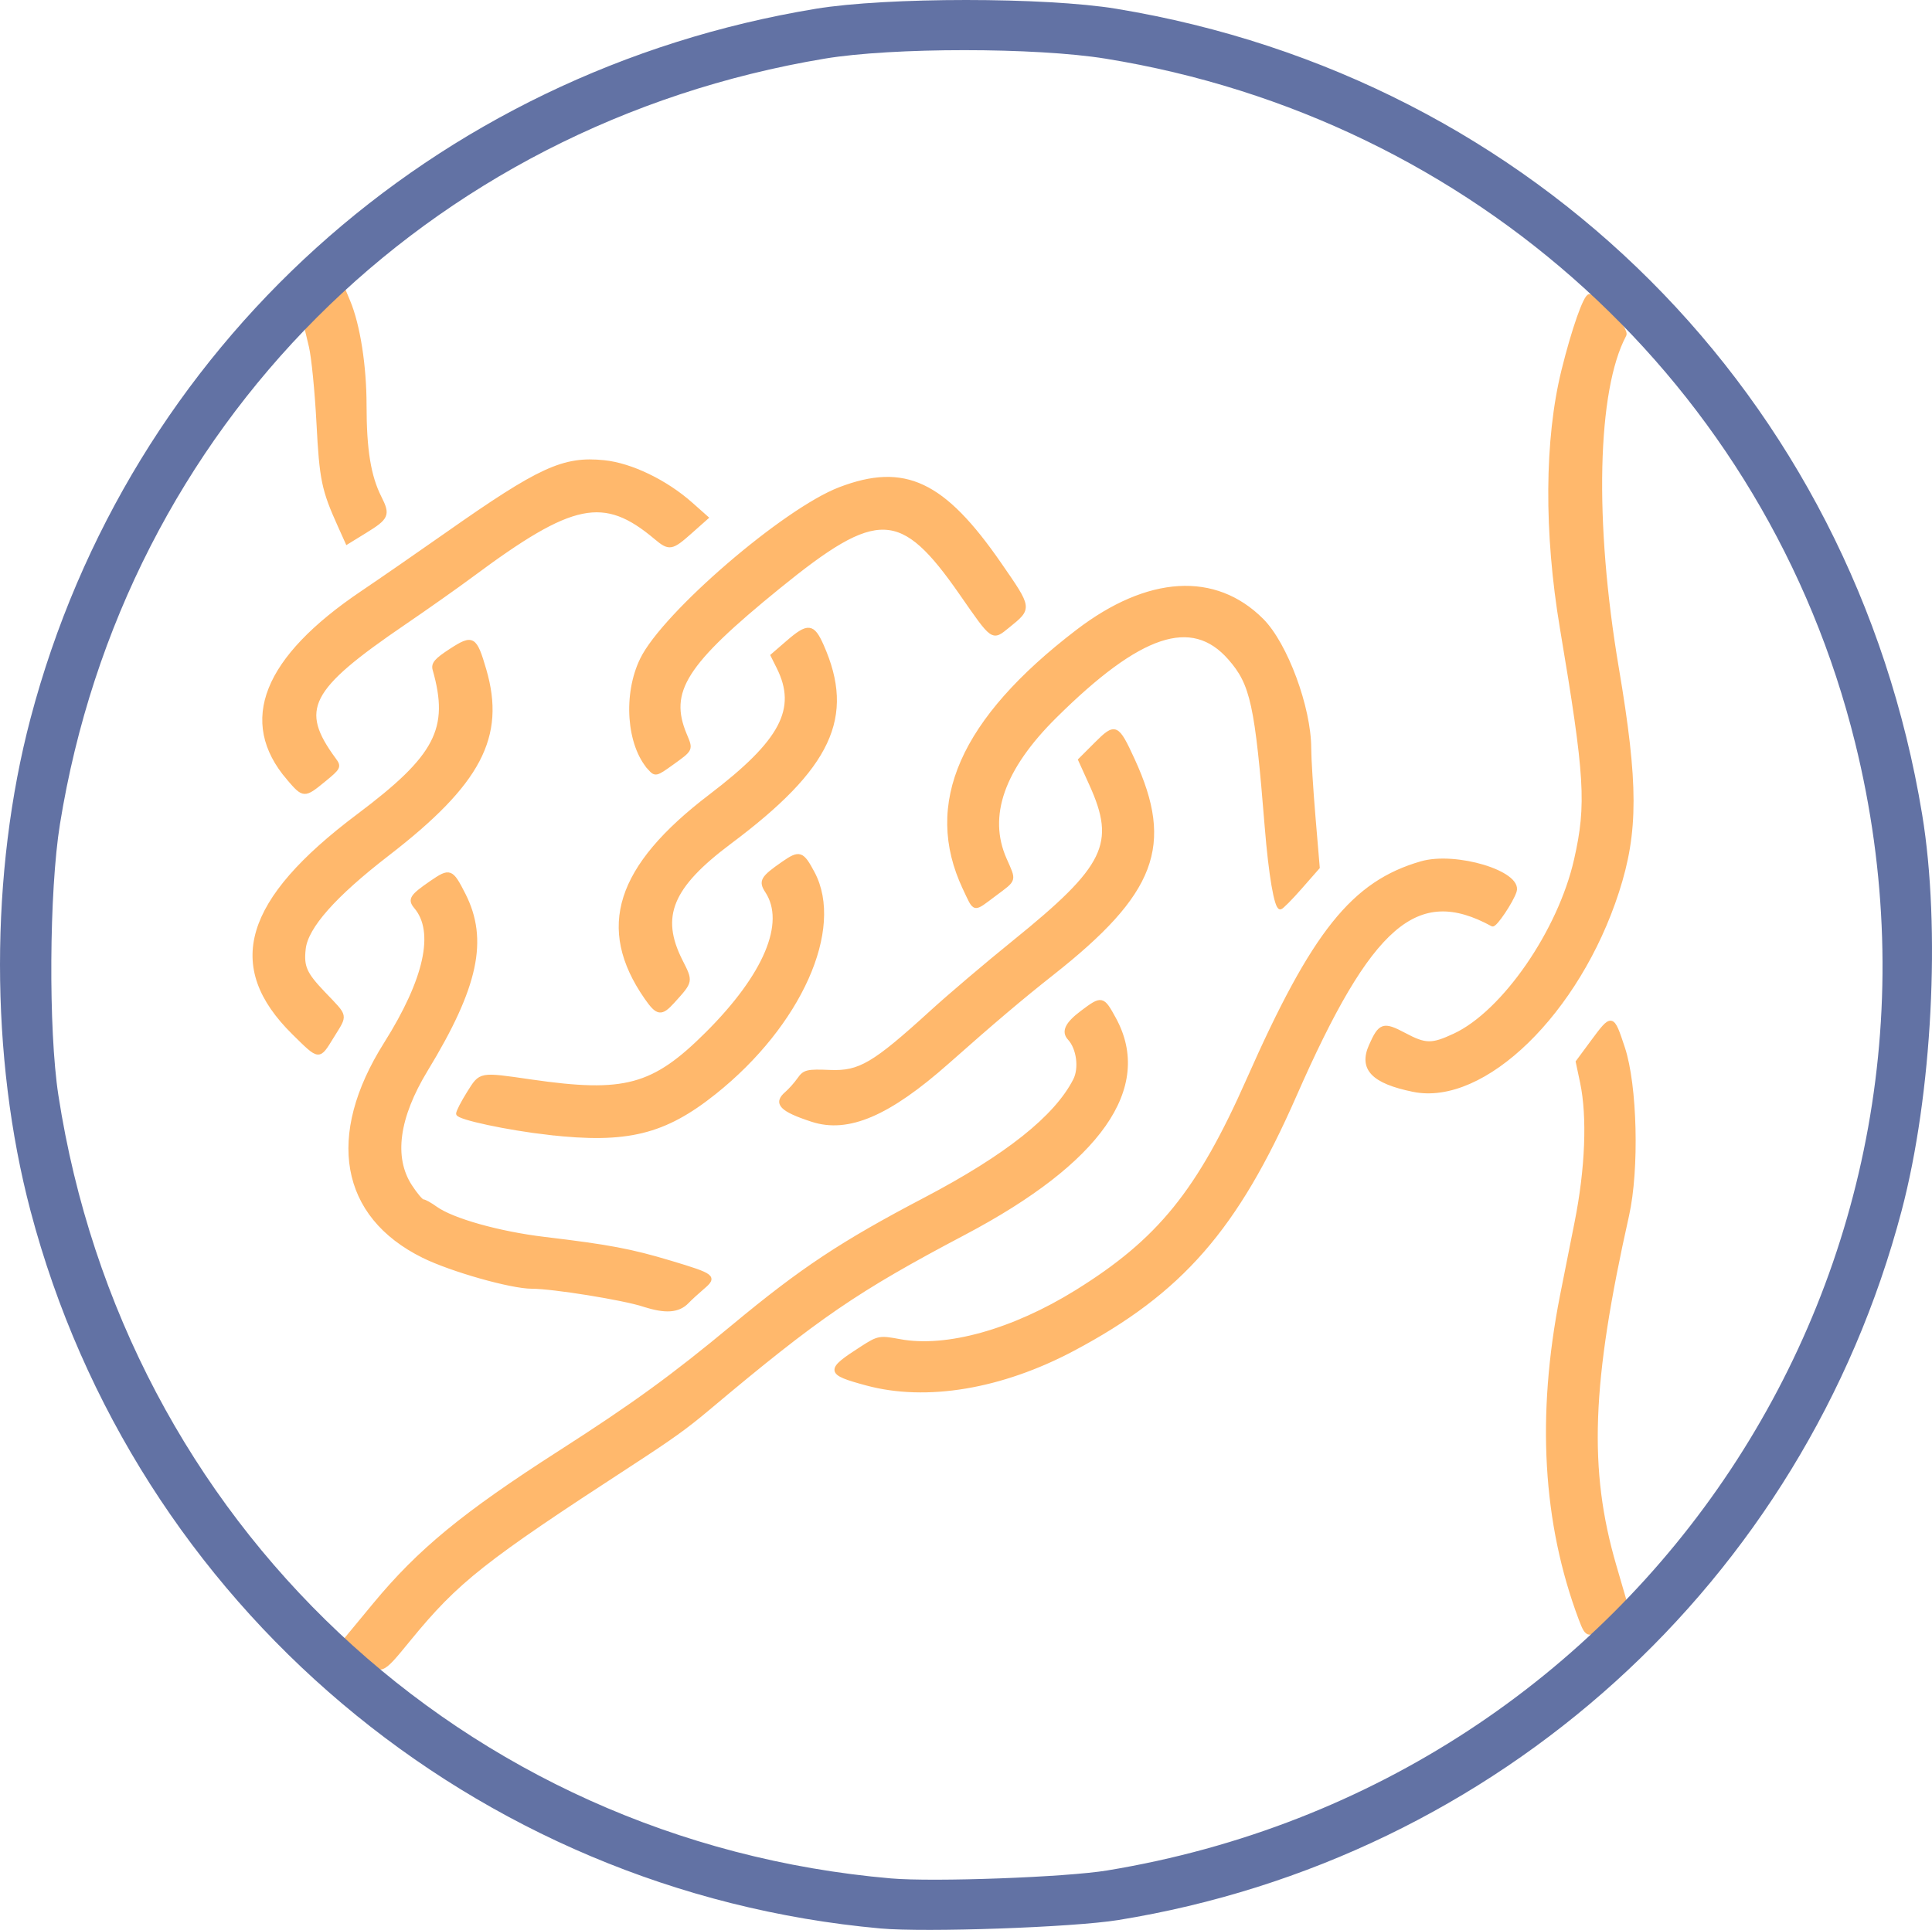
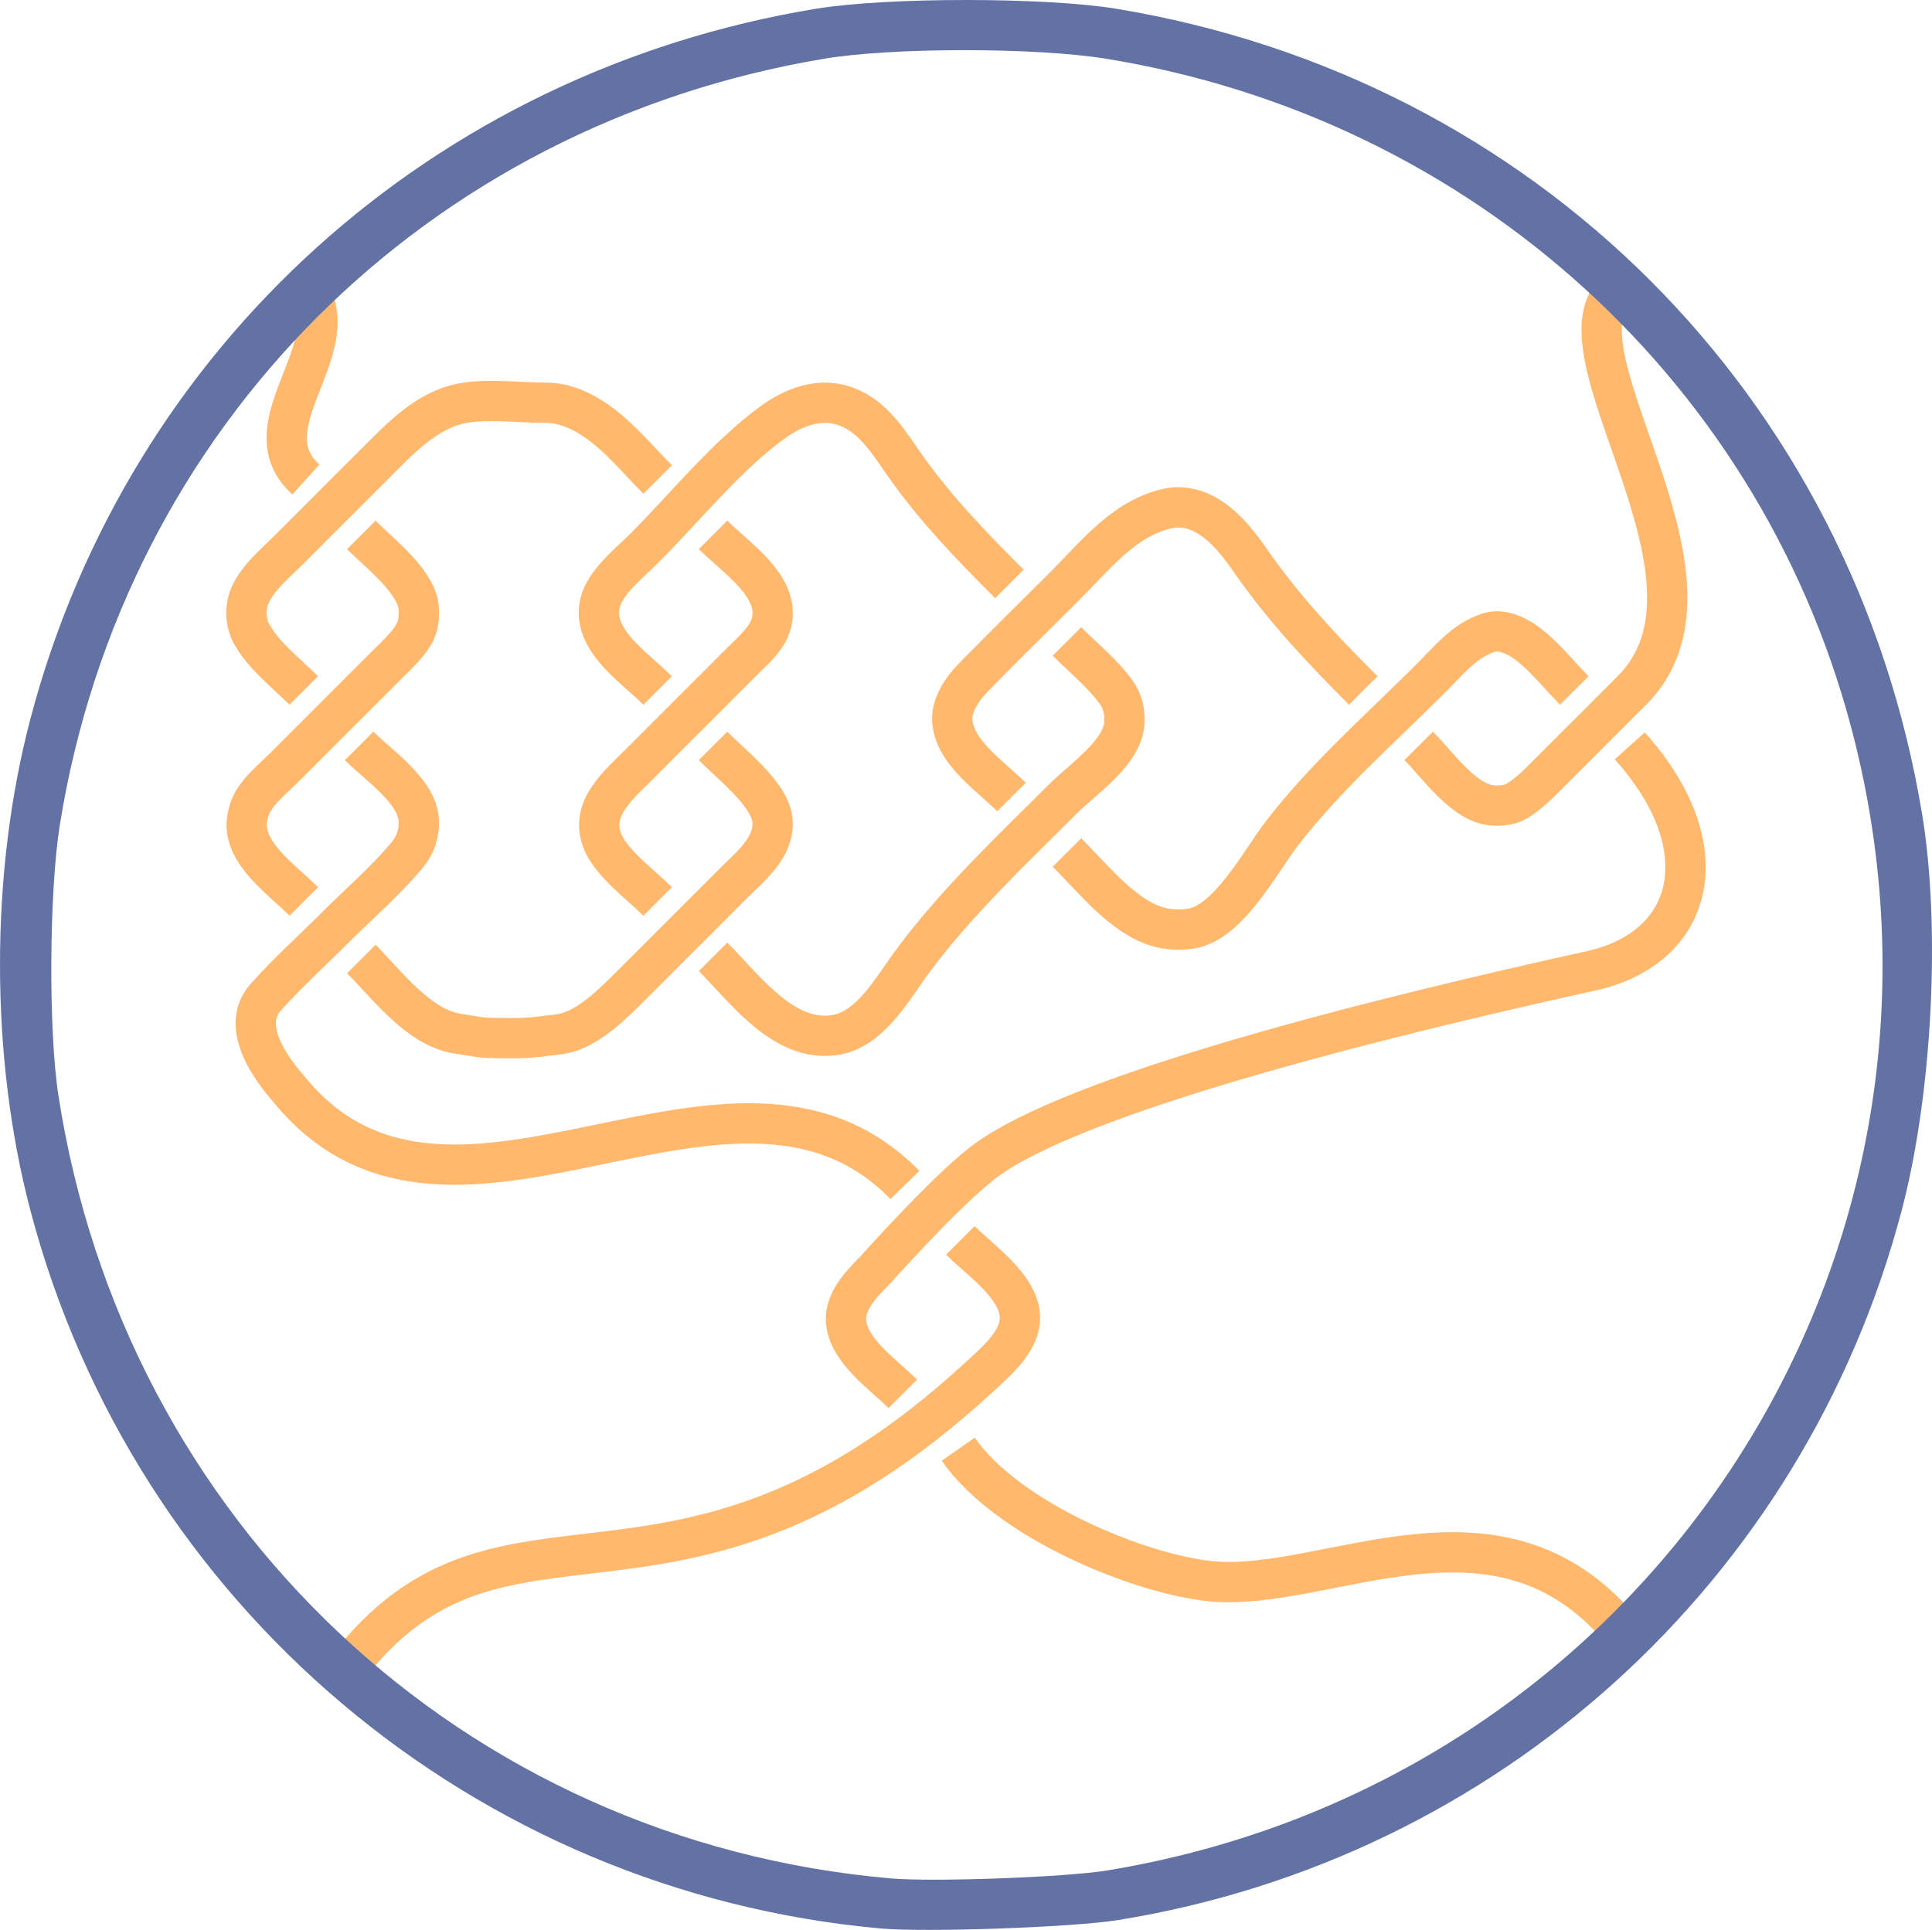
<svg xmlns="http://www.w3.org/2000/svg" viewBox="0 0 190.451 190.287" version="1.1" id="svg21826" xml:space="preserve">
  <defs id="defs21823" />
  <g id="layer1" transform="translate(-9.222851,-48.35235)">
-     <g id="g30393">
-       <path class=" fill-orange  stroke-orange  " style="fill:#ffb86c;fill-opacity:1;stroke-width:0.353;stroke:#ffb86c;stroke-opacity:1" d="m 44.878,211.456 -1.509,-1.537 2.758,-3.336 c 4.427,-5.354 8.823,-8.969 18.306,-15.05 7.274,-4.665 11.086,-7.436 17.085,-12.417 6.747,-5.604 10.696,-8.221 18.874,-12.509 8.07,-4.232 12.919,-8.085 14.79,-11.755 0.6,-1.175 0.337,-3.152 -0.546,-4.106 -0.626,-0.677 -0.253,-1.456 1.235,-2.575 1.973,-1.486 2.047,-1.47 3.206,0.657 3.676,6.754 -1.454,14.071 -14.804,21.116 -10.667,5.629 -14.41,8.193 -25.224,17.28 -2.241,1.883 -3.61,2.865 -7.761,5.566 -14.422,9.383 -17.008,11.427 -21.696,17.148 -2.895,3.533 -2.774,3.494 -4.713,1.518 z m 120.134,-3.49 c -3.549,-9.458 -4.158,-20.023 -1.837,-31.838 0.267,-1.358 0.913,-4.613 1.437,-7.232 1.057,-5.29 1.26,-10.449 0.544,-13.832 l -0.426,-2.014 1.425,-1.929 c 1.989,-2.692 1.998,-2.691 3.076,0.568 1.216,3.675 1.419,11.966 0.404,16.502 -3.707,16.566 -4.014,25.058 -1.251,34.546 l 1.071,3.678 -1.615,1.526 c -1.994,1.884 -2.131,1.885 -2.828,0.026 z M 94.645,184.787 c -3.891,-1.054 -3.922,-1.302 -0.436,-3.539 1.601,-1.027 1.721,-1.049 3.727,-0.678 4.592,0.849 11.147,-0.978 17.386,-4.846 8.162,-5.06 12.077,-9.893 16.962,-20.94 6.414,-14.506 10.324,-19.397 17.055,-21.337 3.387,-0.976 9.794,0.959 9.215,2.783 -0.317,0.999 -1.955,3.435 -2.214,3.293 -7.466,-4.076 -12.034,-0.127 -19.486,16.849 -5.767,13.137 -11.202,19.36 -21.846,25.013 -7.081,3.761 -14.478,4.996 -20.363,3.402 z m -21.947,-7.761 c -2.033,-0.663 -8.962,-1.78 -11.043,-1.78 -2.045,0 -7.947,-1.673 -10.701,-3.034 -8.053,-3.979 -9.453,-11.849 -3.726,-20.939 3.986,-6.327 5.029,-11.055 2.974,-13.487 -0.632,-0.748 -0.426,-1.074 1.527,-2.418 1.845,-1.269 1.995,-1.214 3.213,1.186 2.261,4.455 1.266,9.095 -3.704,17.267 -2.858,4.699 -3.398,8.654 -1.568,11.477 0.528,0.815 1.09,1.482 1.249,1.482 0.159,0 0.718,0.311 1.244,0.69 1.645,1.188 6.259,2.484 10.75,3.02 6.322,0.755 8.503,1.166 12.431,2.346 4.232,1.271 4.408,1.409 3.163,2.466 -0.534,0.454 -1.227,1.09 -1.538,1.414 -0.875,0.909 -2.151,1.001 -4.271,0.309 z m -9.349,-16.941 c -4.06,-0.458 -8.996,-1.513 -8.989,-1.921 0.004,-0.21 0.48,-1.135 1.059,-2.057 1.203,-1.916 1.038,-1.885 6.166,-1.142 9.228,1.337 12.046,0.572 17.339,-4.707 5.756,-5.741 7.931,-10.913 5.894,-14.021 -0.66,-1.007 -0.466,-1.338 1.625,-2.787 1.596,-1.106 1.86,-1.018 2.922,0.985 2.92,5.505 -1.314,14.963 -9.694,21.649 -4.97,3.966 -8.647,4.867 -16.323,4 z m 25.929,-1.295 c -3.055,-0.996 -3.681,-1.651 -2.525,-2.641 0.357,-0.306 0.913,-0.932 1.234,-1.39 0.534,-0.762 0.798,-0.826 3.065,-0.733 2.919,0.119 4.313,-0.704 10.045,-5.928 1.746,-1.592 5.397,-4.692 8.114,-6.889 9.116,-7.374 10.224,-9.651 7.556,-15.534 l -1.087,-2.397 1.594,-1.594 c 1.903,-1.903 2.07,-1.829 3.643,1.594 3.883,8.453 2.112,13.12 -8.002,21.091 -2.958,2.331 -5.774,4.717 -10.265,8.697 -5.835,5.171 -9.827,6.88 -13.371,5.725 z m 59.267,-2.955 c -3.974,-0.812 -5.215,-2.099 -4.212,-4.367 0.931,-2.104 1.257,-2.213 3.331,-1.11 2.079,1.105 2.699,1.114 4.94,0.07 4.835,-2.252 10.365,-10.253 11.96,-17.306 1.234,-5.456 1.067,-8.194 -1.394,-22.84 -1.583,-9.422 -1.526,-18.624 0.157,-25.42 0.998,-4.031 2.16,-7.335 2.579,-7.335 0.827,0 3.773,3.282 3.464,3.86 -2.889,5.399 -3.184,18.397 -0.744,32.829 1.93,11.414 1.935,16.138 0.024,22.049 -3.854,11.917 -13.171,20.987 -20.105,19.571 z M 38.174,150.217 c -6.715,-6.612 -4.798,-13.061 6.377,-21.452 7.743,-5.814 9.16,-8.535 7.495,-14.388 -0.164,-0.577 0.16,-0.956 1.632,-1.91 2.151,-1.394 2.382,-1.258 3.314,1.946 1.912,6.578 -0.505,11.174 -9.549,18.156 -5.273,4.07 -8.024,7.18 -8.261,9.34 -0.195,1.776 0.104,2.451 1.944,4.38 2.284,2.395 2.214,2.044 0.852,4.258 -1.35,2.193 -1.231,2.204 -3.803,-0.329 z m 34.732,-3.502 c -4.757,-6.865 -2.837,-12.883 6.34,-19.876 7.068,-5.385 8.754,-8.579 6.7,-12.692 l -0.583,-1.168 1.517,-1.312 c 2,-1.73 2.471,-1.683 3.369,0.342 3.124,7.042 0.802,12.003 -9.075,19.392 -5.836,4.366 -7.053,7.311 -4.834,11.696 1.038,2.051 1.049,1.992 -0.779,4.014 -1.16,1.283 -1.529,1.228 -2.654,-0.396 z m 31.393,-10.779 c -3.933,-8.314 -0.286,-16.606 11.147,-25.346 6.958,-5.319 13.553,-5.715 18.175,-1.092 2.359,2.359 4.681,8.634 4.683,12.654 3.5e-4,0.97 0.189,4.006 0.419,6.747 l 0.419,4.983 -1.737,1.98 c -0.955,1.089 -1.843,1.982 -1.973,1.985 -0.422,0.008 -0.979,-3.249 -1.357,-7.933 -0.98,-12.142 -1.413,-14.124 -3.641,-16.662 -3.728,-4.246 -8.845,-2.539 -17.2,5.738 -5.184,5.136 -6.832,9.827 -4.949,14.084 0.962,2.174 1.027,1.948 -1.007,3.467 -2.167,1.618 -1.904,1.671 -2.98,-0.605 z M 37.644,125.11 c -4.817,-5.627 -2.343,-11.843 7.298,-18.339 1.781,-1.2 5.54,-3.8 8.354,-5.777 9.152,-6.432 11.48,-7.499 15.472,-7.09 2.663,0.273 6.093,1.929 8.592,4.15 l 1.513,1.344 -1.587,1.41 c -1.859,1.652 -2.087,1.689 -3.432,0.557 -5.104,-4.295 -8.191,-3.665 -18.088,3.692 -1.455,1.082 -4.471,3.212 -6.703,4.734 -9.514,6.49 -10.534,8.486 -6.878,13.457 0.519,0.706 0.468,0.808 -1.021,2.028 -1.955,1.602 -2.007,1.6 -3.52,-0.167 z m 35.62,-0.977 c -2.104,-2.325 -2.461,-7.317 -0.771,-10.773 2.204,-4.505 14.077,-14.724 19.526,-16.805 6.361,-2.43 10.194,-0.628 15.745,7.4 3.054,4.417 3.044,4.344 0.829,6.137 -1.572,1.272 -1.443,1.361 -4.616,-3.205 -5.899,-8.489 -8.255,-8.574 -17.997,-0.652 -9.289,7.554 -11.015,10.276 -9.227,14.555 0.625,1.496 0.657,1.429 -1.335,2.859 -1.512,1.086 -1.594,1.104 -2.155,0.484 z M 42.691,100.182 C 41.088,96.627 40.887,95.657 40.595,90.05 40.433,86.946 40.097,83.554 39.849,82.514 l -0.451,-1.892 1.874,-1.788 1.874,-1.788 0.432,1.034 c 0.973,2.325 1.603,6.349 1.603,10.232 0,4.385 0.428,7.015 1.479,9.092 0.867,1.714 0.743,2.005 -1.438,3.346 l -1.782,1.096 z" id="path30397" />
-     </g>
+     <path class="stroke-orange" style="fill:none;stroke:#ffb86c;stroke-width:3.971;stroke-dasharray:none;stroke-opacity:1" d="m 39.165,116.435 c -1.708,-1.708 -4.058,-3.519 -5.191,-5.674 -0.34,-0.646 -0.477,-1.381 -0.456,-2.102 0.02,-0.665 0.173,-1.282 0.485,-1.891 0.821,-1.602 2.43,-2.942 3.691,-4.203 l 9.457,-9.457 c 2.055,-2.054 4.311,-4.168 7.145,-4.884 2.506,-0.633 5.946,-0.173 8.616,-0.16 1.007,0.005 1.782,0.145 2.732,0.51 3.427,1.316 5.868,4.517 8.406,7.055 m 0,20.805 c -2.085,-2.085 -5.888,-4.58 -5.788,-7.776 0.024,-0.755 0.253,-1.457 0.635,-2.102 0.936,-1.579 2.597,-2.909 3.891,-4.203 4.051,-4.051 7.978,-8.987 12.609,-12.365 1.546,-1.127 3.418,-1.96 5.254,-1.922 0.963,0.02 1.85,0.261 2.732,0.706 2.197,1.109 3.614,3.426 4.985,5.385 3.037,4.338 6.623,8.035 10.356,11.768 M 39.742,77.165 c 3.47,5.907 -6.137,13.26 -0.367,18.465 m 69.56,31.312 c -2.096,-2.096 -5.668,-4.43 -5.84,-7.565 -0.083,-1.515 0.94,-3.052 2.06,-4.203 2.971,-3.05 6.023,-6.026 9.033,-9.036 2.163,-2.163 4.306,-4.748 6.935,-6.341 1.138,-0.689 2.9,-1.418 4.203,-1.418 3.186,0 5.467,2.811 7.15,5.237 3.284,4.734 7.069,8.755 11.133,12.819 M 44.839,101.094 c 1.729,1.729 4.041,3.493 5.185,5.674 0.343,0.654 0.473,1.181 0.485,1.891 0.012,0.678 -0.05,1.287 -0.323,1.891 -0.542,1.196 -1.693,2.23 -2.615,3.152 l -10.297,10.297 c -1.034,1.034 -2.364,2.1 -3.104,3.362 -0.446,0.761 -0.707,1.865 -0.614,2.732 0.304,2.842 3.624,5.158 5.61,7.145 m 40.349,-36.146 c 2.012,2.012 5.777,4.525 5.872,7.565 0.021,0.671 -0.11,1.296 -0.408,1.891 -0.569,1.138 -1.632,2.052 -2.522,2.942 l -10.297,10.297 c -2.004,2.004 -4.728,4.26 -3.606,7.355 0.819,2.26 3.805,4.402 5.498,6.094 m 40.349,-4.833 c 2.265,2.265 4.523,5.104 7.355,6.659 1.53,0.84 3.129,1.122 4.833,0.862 3.748,-0.573 6.839,-6.59 9.013,-9.412 4.3,-5.584 9.758,-10.365 14.734,-15.341 1.393,-1.393 2.832,-3.143 4.623,-4.014 0.619,-0.301 1.21,-0.567 1.891,-0.549 0.771,0.021 1.633,0.357 2.312,0.779 1.962,1.219 3.623,3.414 5.254,5.045 m -50.016,-4.833 c 1.595,1.595 3.576,3.212 4.878,5.044 0.625,0.878 0.838,1.902 0.788,2.942 -0.144,2.964 -4.048,5.528 -6.086,7.565 -5.149,5.149 -10.441,10.116 -14.788,15.971 -1.967,2.649 -4.152,6.769 -7.698,7.292 -5.046,0.744 -8.797,-4.531 -11.979,-7.712 M 168.117,77.421 c -5.345,6.886 12.852,28.389 1.859,39.126 l -8.084,8.084 c -0.962,0.961 -1.978,2.018 -3.152,2.704 -0.698,0.407 -1.511,0.484 -2.312,0.439 -2.867,-0.161 -5.401,-3.921 -7.355,-5.875 m -104.445,0 c 2.002,2.002 5.713,4.438 5.875,7.355 0.066,1.19 -0.303,2.382 -1.111,3.362 -2.098,2.546 -4.741,4.81 -7.076,7.145 -2.296,2.296 -4.754,4.508 -6.912,6.935 -2.939,3.306 1.64,8.278 2.612,9.426 16.058,18.97 43.494,-8.244 60.411,9.068 M 79.514,121.899 c 1.66,1.66 3.72,3.294 5.022,5.254 0.518,0.78 0.869,1.588 0.851,2.522 -0.047,2.449 -2.354,4.257 -3.981,5.884 -3.432,3.432 -6.858,6.874 -10.297,10.297 -1.603,1.595 -3.705,3.635 -5.884,4.28 -0.859,0.254 -1.529,0.262 -2.312,0.371 -1.81,0.252 -3.452,0.229 -5.464,0.18 -0.641,-0.016 -1.067,-0.09 -1.681,-0.19 -0.502,-0.082 -0.94,-0.143 -1.471,-0.23 -3.835,-0.628 -6.855,-4.751 -9.457,-7.352 M 169.879,121.899 c 9.002,10.018 6.41,19.93 -3.826,22.184 -20.804,4.581 -51.389,12.183 -60.06,19.006 -3.893,3.063 -10.508,10.508 -10.508,10.508 -1.353,1.353 -3.007,3.069 -2.86,5.044 0.215,2.898 3.651,5.204 5.592,7.145 m 5.674,-15.131 c 1.951,1.951 5.613,4.42 5.861,7.355 0.209,2.462 -2.287,4.541 -3.97,6.094 -30.012,27.709 -47.004,8.564 -62.45,28.887 M 103.681,191.248 c 4.954,7.094 18.039,12.357 24.941,13.017 11.518,1.102 28.269,-9.784 40.478,4.91" id="path177" />
    <path class="fill-highlight" style="display:inline;fill:#6272a4;fill-opacity:1;stroke:none;stroke-width:0.353;stroke-opacity:1" d="M 95.987,238.496 C 55.967,234.87 22.49,206.592 12.233,167.749 c -4.013,-15.198 -4.013,-33.368 0,-48.566 9.679,-36.655 39.637,-63.734 77.404,-69.965 6.992,-1.154 22.642,-1.154 29.633,0 41.257,6.807 72.624,38.175 79.432,79.432 1.85,11.211 0.998,27.642 -2.028,39.1 -9.657,36.57 -39.811,63.872 -77.228,69.921 -4.454,0.72 -18.982,1.232 -23.46,0.826 z m 22.401,-5.72 c 52.755,-8.696 86.477,-59.58 73.701,-111.214 -8.705,-35.184 -37.597,-61.553 -73.878,-67.425 -6.899,-1.117 -21.007,-1.118 -27.693,-0.002 -39.313,6.559 -69.068,36.348 -75.385,75.472 -1.068,6.615 -1.147,20.3 -0.155,26.737 6.488,42.08 39.945,73.561 82.067,77.22 4.23,0.367 17.254,-0.113 21.343,-0.787 z" id="path21850" transform="translate(3.9583336e-8)" />
  </g>
</svg>
